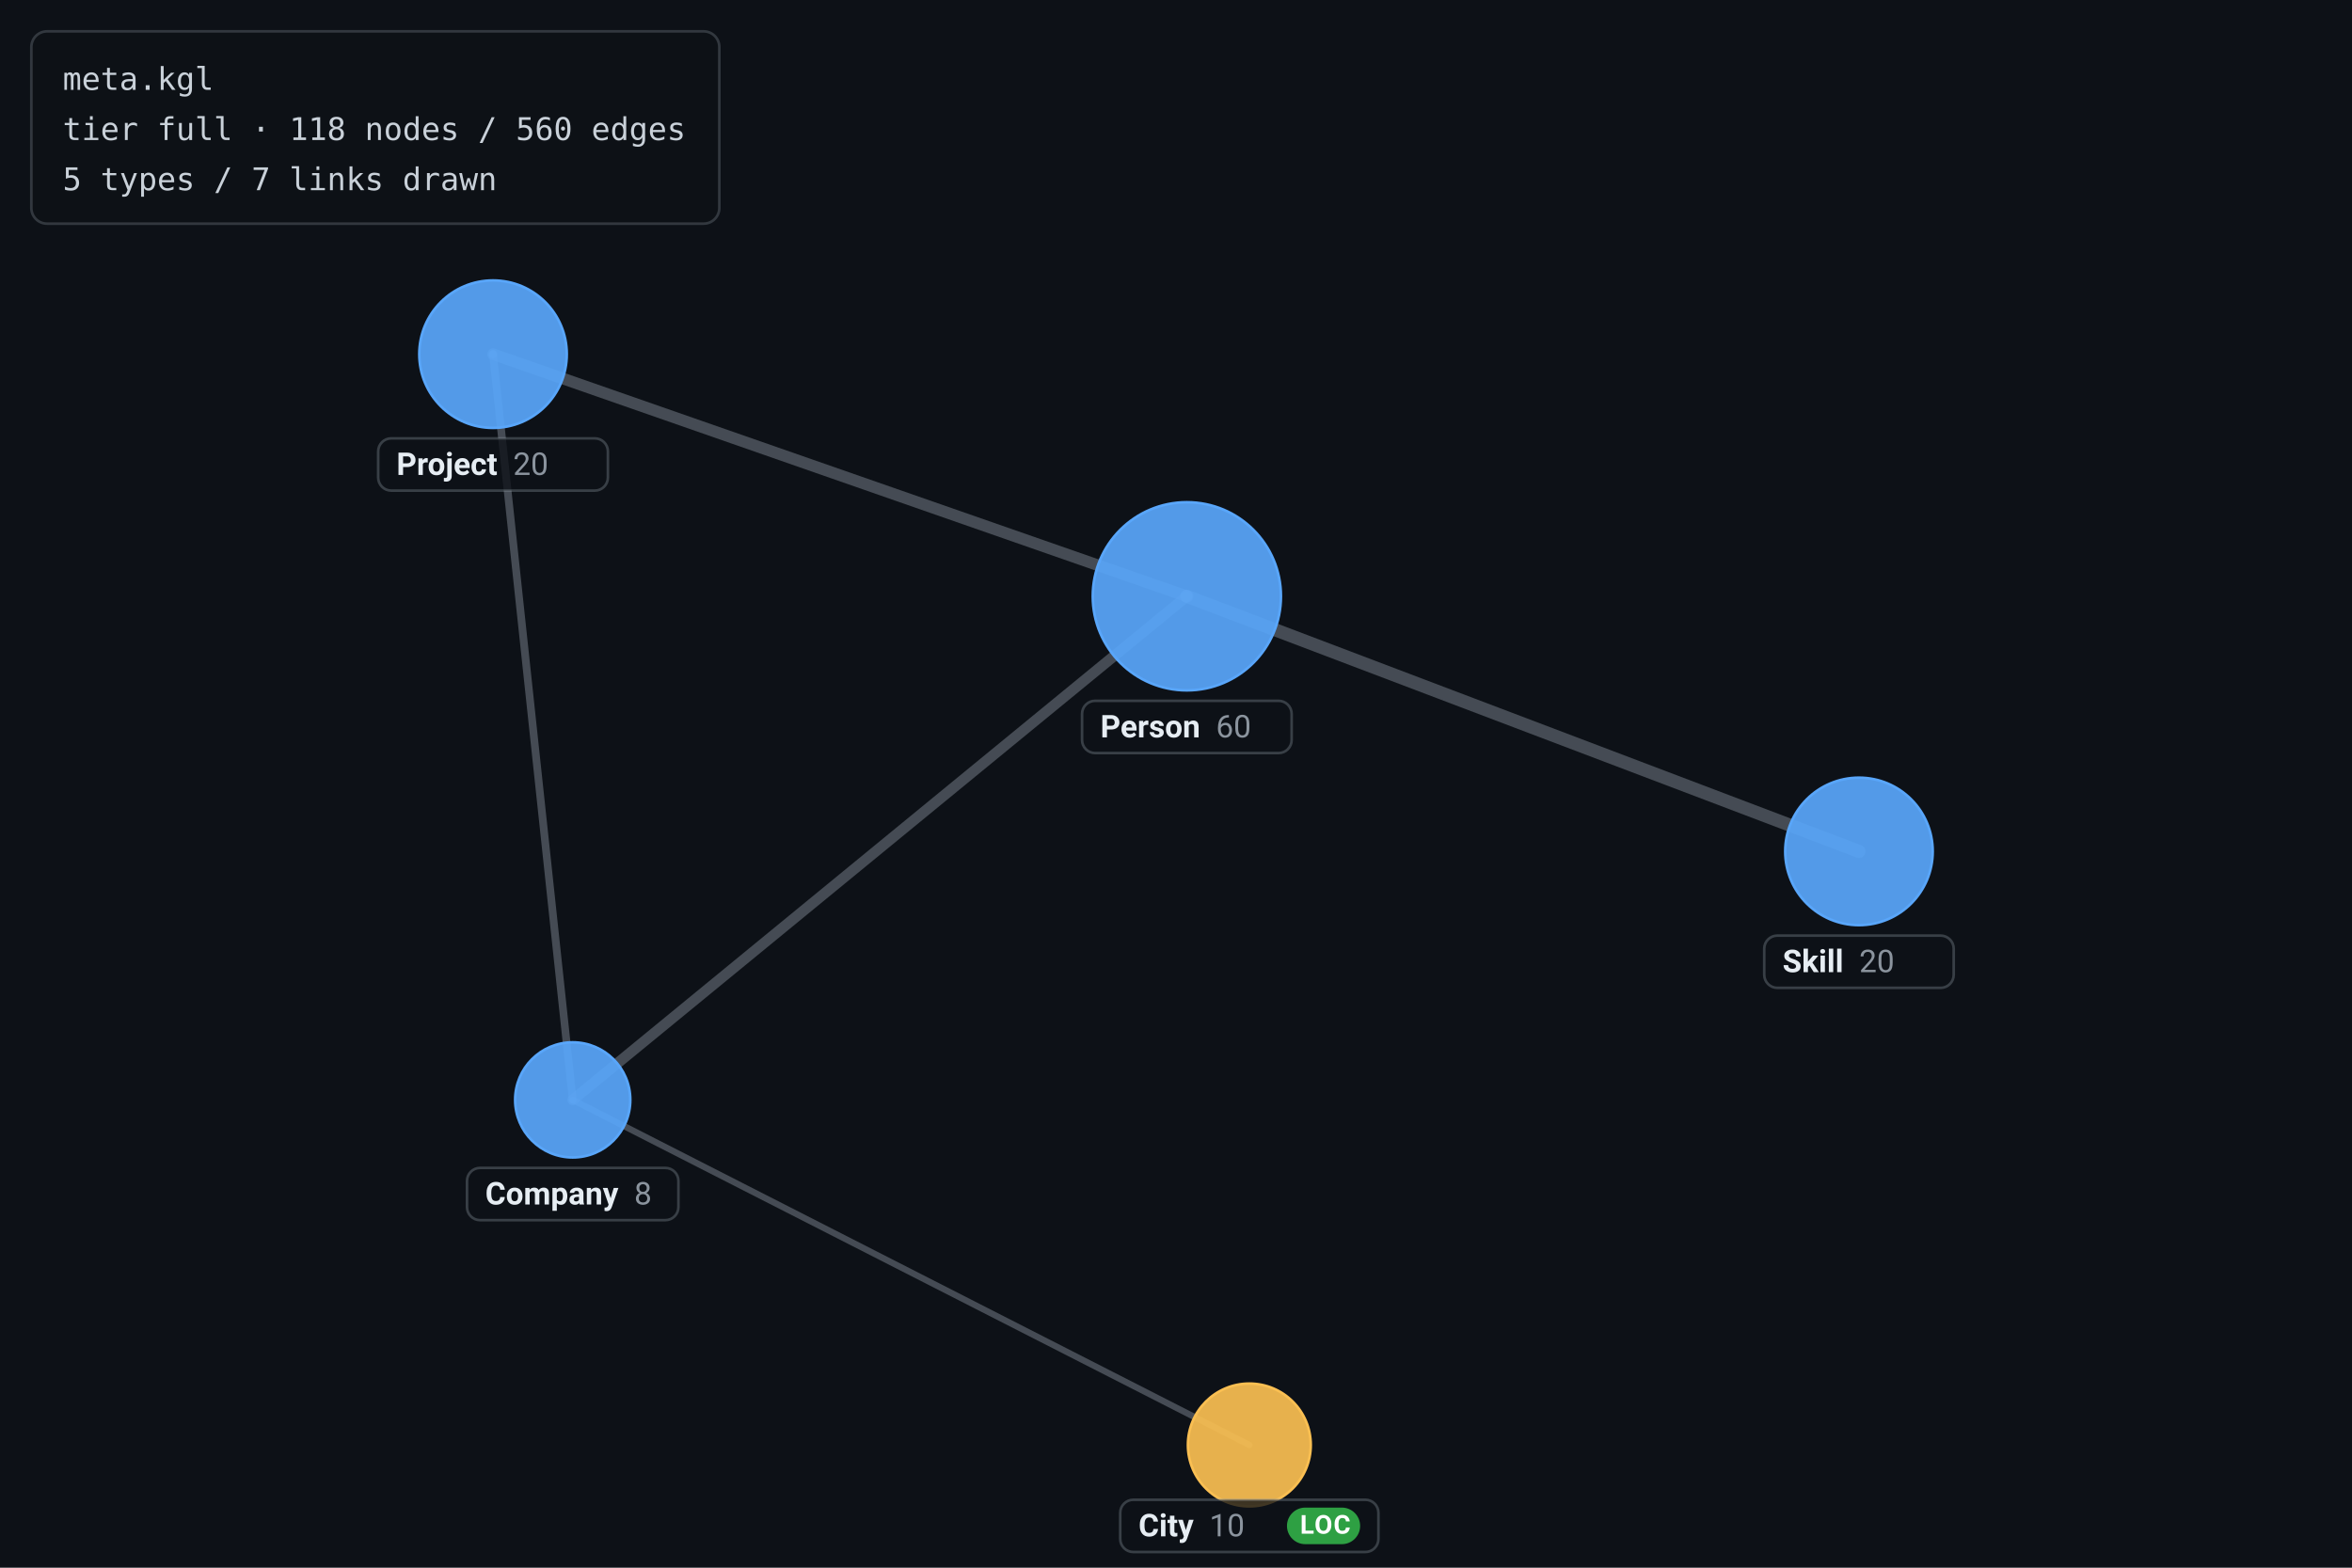
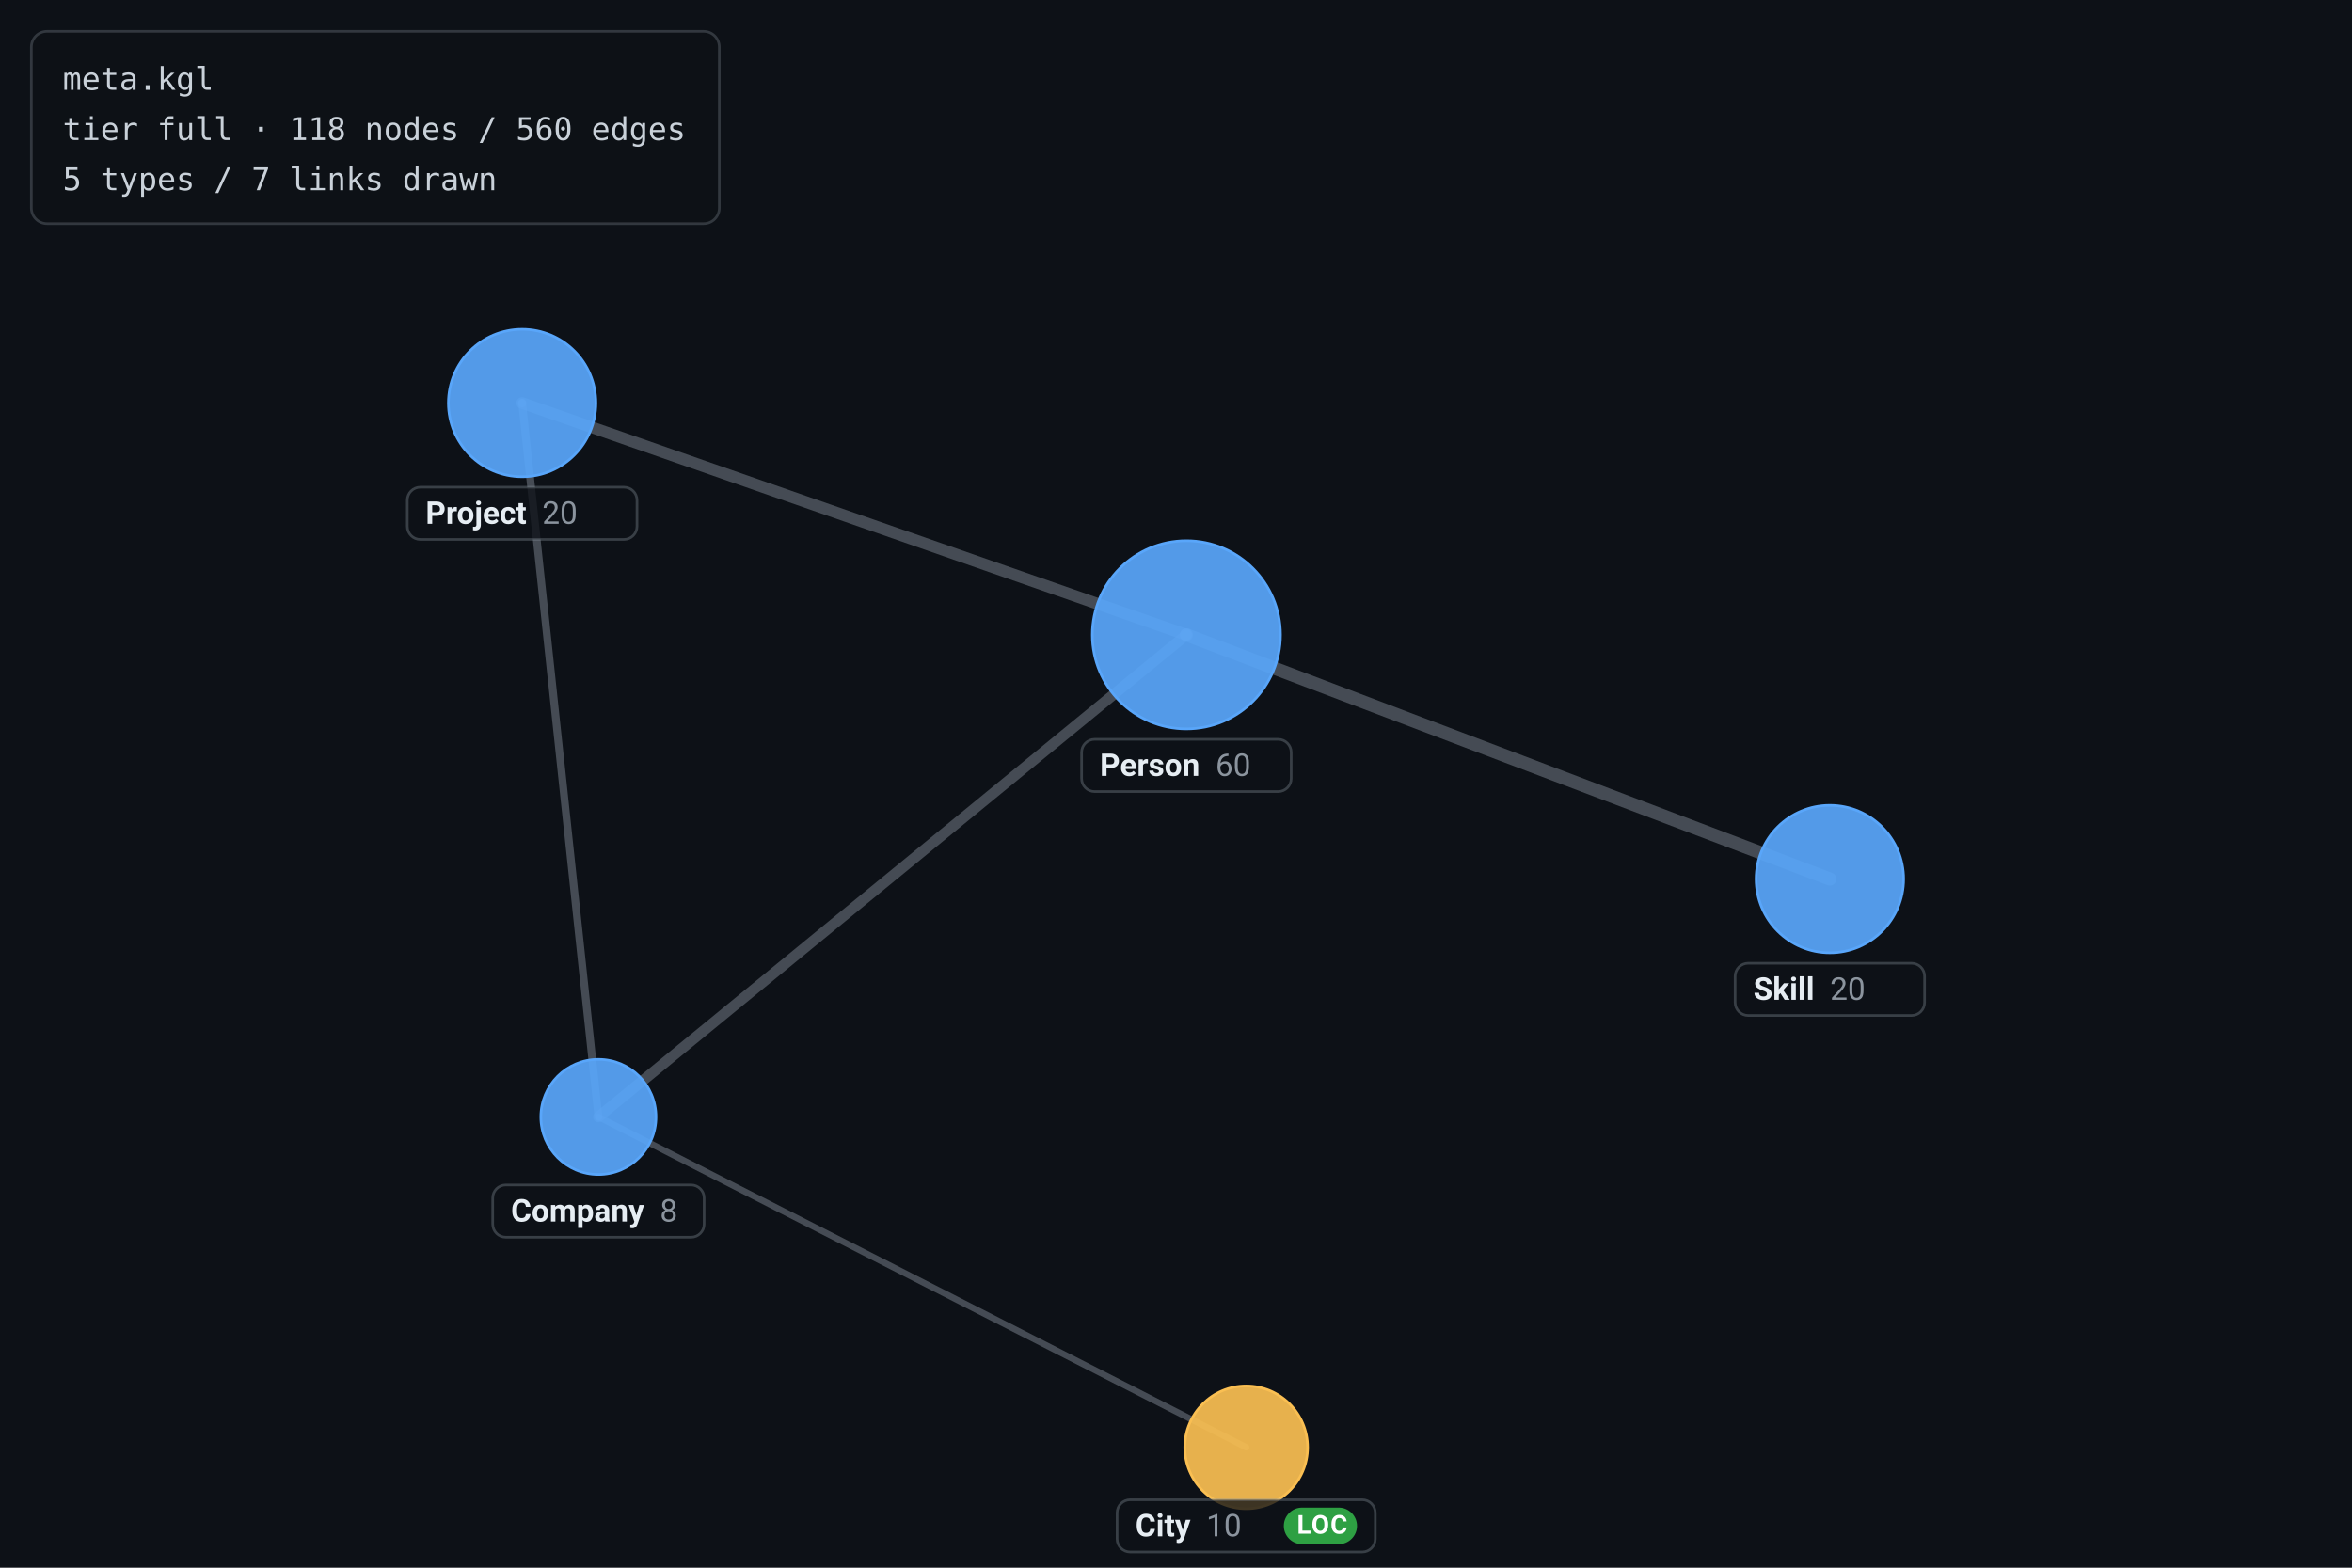
<svg xmlns="http://www.w3.org/2000/svg" width="900" height="600" viewBox="0 0 900 600" font-family="ui-sans-serif, system-ui, -apple-system, 'Segoe UI', Roboto, 'Helvetica Neue', Arial, sans-serif">
  <rect width="900" height="600" fill="#0d1117" />
  <g stroke="#8b949e" stroke-opacity="0.45" stroke-linecap="round">
-     <line x1="454.15" y1="228.22" x2="711.34" y2="325.86" stroke-width="5" />
-     <line x1="454.15" y1="228.22" x2="454.15" y2="228.22" stroke-width="5" />
-     <line x1="454.15" y1="228.22" x2="188.66" y2="135.55" stroke-width="4.43" />
-     <line x1="454.15" y1="228.22" x2="219.15" y2="420.96" stroke-width="4.06" />
-     <line x1="188.66" y1="135.55" x2="188.66" y2="135.55" stroke-width="3.25" />
-     <line x1="219.15" y1="420.96" x2="188.66" y2="135.55" stroke-width="2.95" />
-     <line x1="219.15" y1="420.96" x2="478.06" y2="553.04" stroke-width="2.4" />
+     <line x1="453.98" y1="242.96" x2="700.2" y2="336.44" stroke-width="5" />
+     <line x1="453.98" y1="242.96" x2="453.98" y2="242.96" stroke-width="5" />
+     <line x1="453.98" y1="242.96" x2="199.8" y2="154.24" stroke-width="4.43" />
+     <line x1="453.98" y1="242.96" x2="228.99" y2="427.48" stroke-width="4.06" />
+     <line x1="199.8" y1="154.24" x2="199.8" y2="154.24" stroke-width="3.25" />
+     <line x1="228.99" y1="427.48" x2="199.8" y2="154.24" stroke-width="2.95" />
+     <line x1="228.99" y1="427.48" x2="476.86" y2="553.93" stroke-width="2.4" />
  </g>
  <g>
-     <circle cx="454.15" cy="228.22" r="36" fill="#59a6fa" fill-opacity="0.92" stroke="#59a6fa" stroke-opacity="1" stroke-width="1" />
-     <circle cx="188.66" cy="135.55" r="28.22" fill="#59a6fa" fill-opacity="0.92" stroke="#59a6fa" stroke-opacity="1" stroke-width="1" />
-     <circle cx="711.34" cy="325.86" r="28.22" fill="#59a6fa" fill-opacity="0.92" stroke="#59a6fa" stroke-opacity="1" stroke-width="1" />
-     <circle cx="478.06" cy="553.04" r="23.5" fill="#fabf52" fill-opacity="0.92" stroke="#fabf52" stroke-opacity="1" stroke-width="1" />
-     <circle cx="219.15" cy="420.96" r="22.03" fill="#59a6fa" fill-opacity="0.92" stroke="#59a6fa" stroke-opacity="1" stroke-width="1" />
+     <circle cx="453.98" cy="242.96" r="36" fill="#59a6fa" fill-opacity="0.92" stroke="#59a6fa" stroke-opacity="1" stroke-width="1" />
+     <circle cx="199.8" cy="154.24" r="28.22" fill="#59a6fa" fill-opacity="0.92" stroke="#59a6fa" stroke-opacity="1" stroke-width="1" />
+     <circle cx="700.2" cy="336.44" r="28.22" fill="#59a6fa" fill-opacity="0.92" stroke="#59a6fa" stroke-opacity="1" stroke-width="1" />
+     <circle cx="476.86" cy="553.93" r="23.5" fill="#fabf52" fill-opacity="0.92" stroke="#fabf52" stroke-opacity="1" stroke-width="1" />
+     <circle cx="228.99" cy="427.48" r="22.03" fill="#59a6fa" fill-opacity="0.92" stroke="#59a6fa" stroke-opacity="1" stroke-width="1" />
  </g>
  <g font-size="12">
-     <rect x="414.05" y="268.22" width="80.2" height="20" rx="5" fill="#0d1117" fill-opacity="0.78" stroke="#8b949e" stroke-opacity="0.35" />
-     <text x="421.05" y="282.22" fill="#e6edf3" font-weight="600">Person<tspan fill="#8b949e" font-weight="400" dx="6">60</tspan>
+     <rect x="413.88" y="282.96" width="80.2" height="20" rx="5" fill="#0d1117" fill-opacity="0.78" stroke="#8b949e" stroke-opacity="0.35" />
+     <text x="420.88" y="296.96" fill="#e6edf3" font-weight="600">Person<tspan fill="#8b949e" font-weight="400" dx="6">60</tspan>
    </text>
-     <rect x="144.71" y="167.77" width="87.9" height="20" rx="5" fill="#0d1117" fill-opacity="0.78" stroke="#8b949e" stroke-opacity="0.35" />
-     <text x="151.71" y="181.77" fill="#e6edf3" font-weight="600">Project<tspan fill="#8b949e" font-weight="400" dx="6">20</tspan>
+     <rect x="155.85" y="186.46" width="87.9" height="20" rx="5" fill="#0d1117" fill-opacity="0.78" stroke="#8b949e" stroke-opacity="0.35" />
+     <text x="162.85" y="200.46" fill="#e6edf3" font-weight="600">Project<tspan fill="#8b949e" font-weight="400" dx="6">20</tspan>
    </text>
-     <rect x="675.09" y="358.08" width="72.5" height="20" rx="5" fill="#0d1117" fill-opacity="0.78" stroke="#8b949e" stroke-opacity="0.35" />
-     <text x="682.09" y="372.08" fill="#e6edf3" font-weight="600">Skill<tspan fill="#8b949e" font-weight="400" dx="6">20</tspan>
+     <rect x="663.95" y="368.66" width="72.5" height="20" rx="5" fill="#0d1117" fill-opacity="0.78" stroke="#8b949e" stroke-opacity="0.35" />
+     <text x="670.95" y="382.66" fill="#e6edf3" font-weight="600">Skill<tspan fill="#8b949e" font-weight="400" dx="6">20</tspan>
    </text>
-     <rect x="428.66" y="574" width="98.8" height="20" rx="5" fill="#0d1117" fill-opacity="0.78" stroke="#8b949e" stroke-opacity="0.35" />
-     <text x="435.66" y="588" fill="#e6edf3" font-weight="600">City<tspan fill="#8b949e" font-weight="400" dx="6">10</tspan>
+     <rect x="427.46" y="574" width="98.8" height="20" rx="5" fill="#0d1117" fill-opacity="0.78" stroke="#8b949e" stroke-opacity="0.35" />
+     <text x="434.46" y="588" fill="#e6edf3" font-weight="600">City<tspan fill="#8b949e" font-weight="400" dx="6">10</tspan>
    </text>
-     <rect x="492.46" y="577" width="28" height="14" rx="7" fill="#2ea043" />
-     <text x="497.46" y="587" fill="#ffffff" font-size="10" font-weight="700" letter-spacing="0.4">LOC</text>
-     <rect x="178.7" y="446.99" width="80.9" height="20" rx="5" fill="#0d1117" fill-opacity="0.78" stroke="#8b949e" stroke-opacity="0.35" />
-     <text x="185.7" y="460.99" fill="#e6edf3" font-weight="600">Company<tspan fill="#8b949e" font-weight="400" dx="6">8</tspan>
+     <rect x="491.26" y="577" width="28" height="14" rx="7" fill="#2ea043" />
+     <text x="496.26" y="587" fill="#ffffff" font-size="10" font-weight="700" letter-spacing="0.4">LOC</text>
+     <rect x="188.54" y="453.52" width="80.9" height="20" rx="5" fill="#0d1117" fill-opacity="0.78" stroke="#8b949e" stroke-opacity="0.35" />
+     <text x="195.54" y="467.52" fill="#e6edf3" font-weight="600">Company<tspan fill="#8b949e" font-weight="400" dx="6">8</tspan>
    </text>
  </g>
  <rect x="12" y="12" width="263.25" height="73.6" rx="6" fill="#0d1117" fill-opacity="0.85" stroke="#8b949e" stroke-opacity="0.30" />
  <g font-family="ui-monospace, SFMono-Regular, 'SF Mono', Menlo, Consolas, monospace" font-size="12">
    <text x="24" y="34.4" fill="#c9d1d9">meta.kgl</text>
    <text x="24" y="53.6" fill="#c9d1d9">tier full · 118 nodes / 560 edges</text>
    <text x="24" y="72.8" fill="#c9d1d9">5 types / 7 links drawn</text>
  </g>
</svg>
